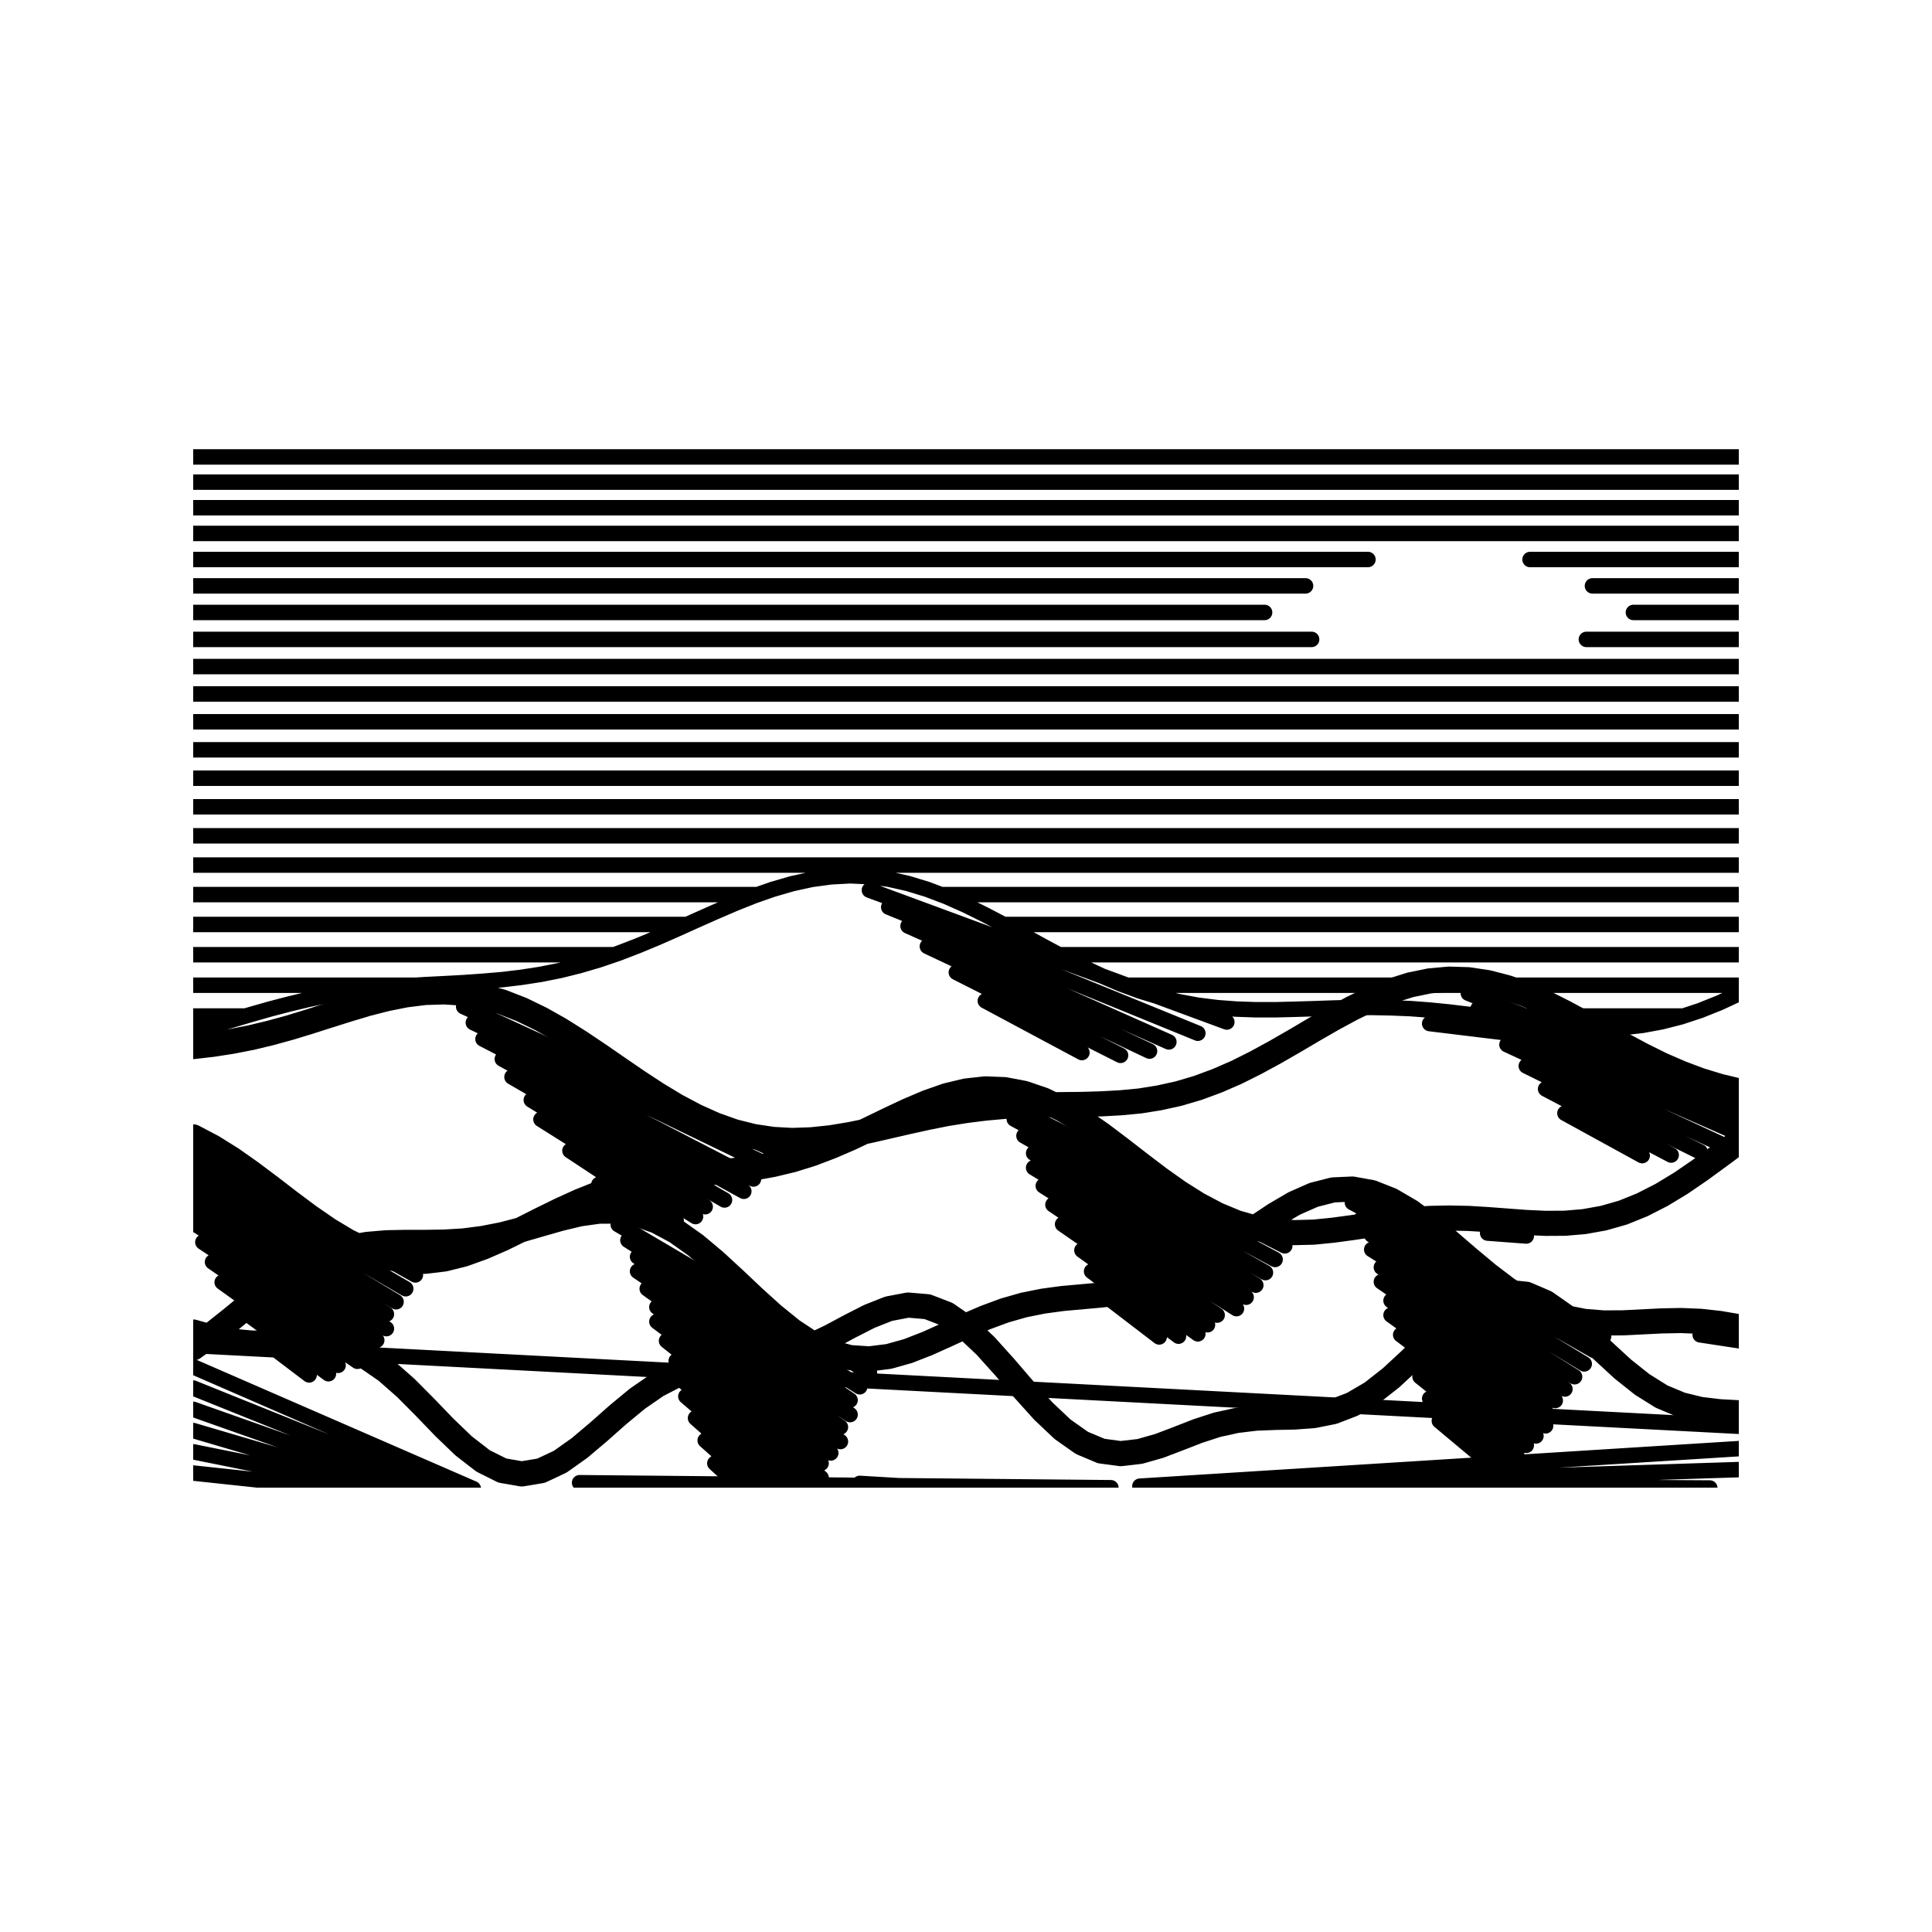
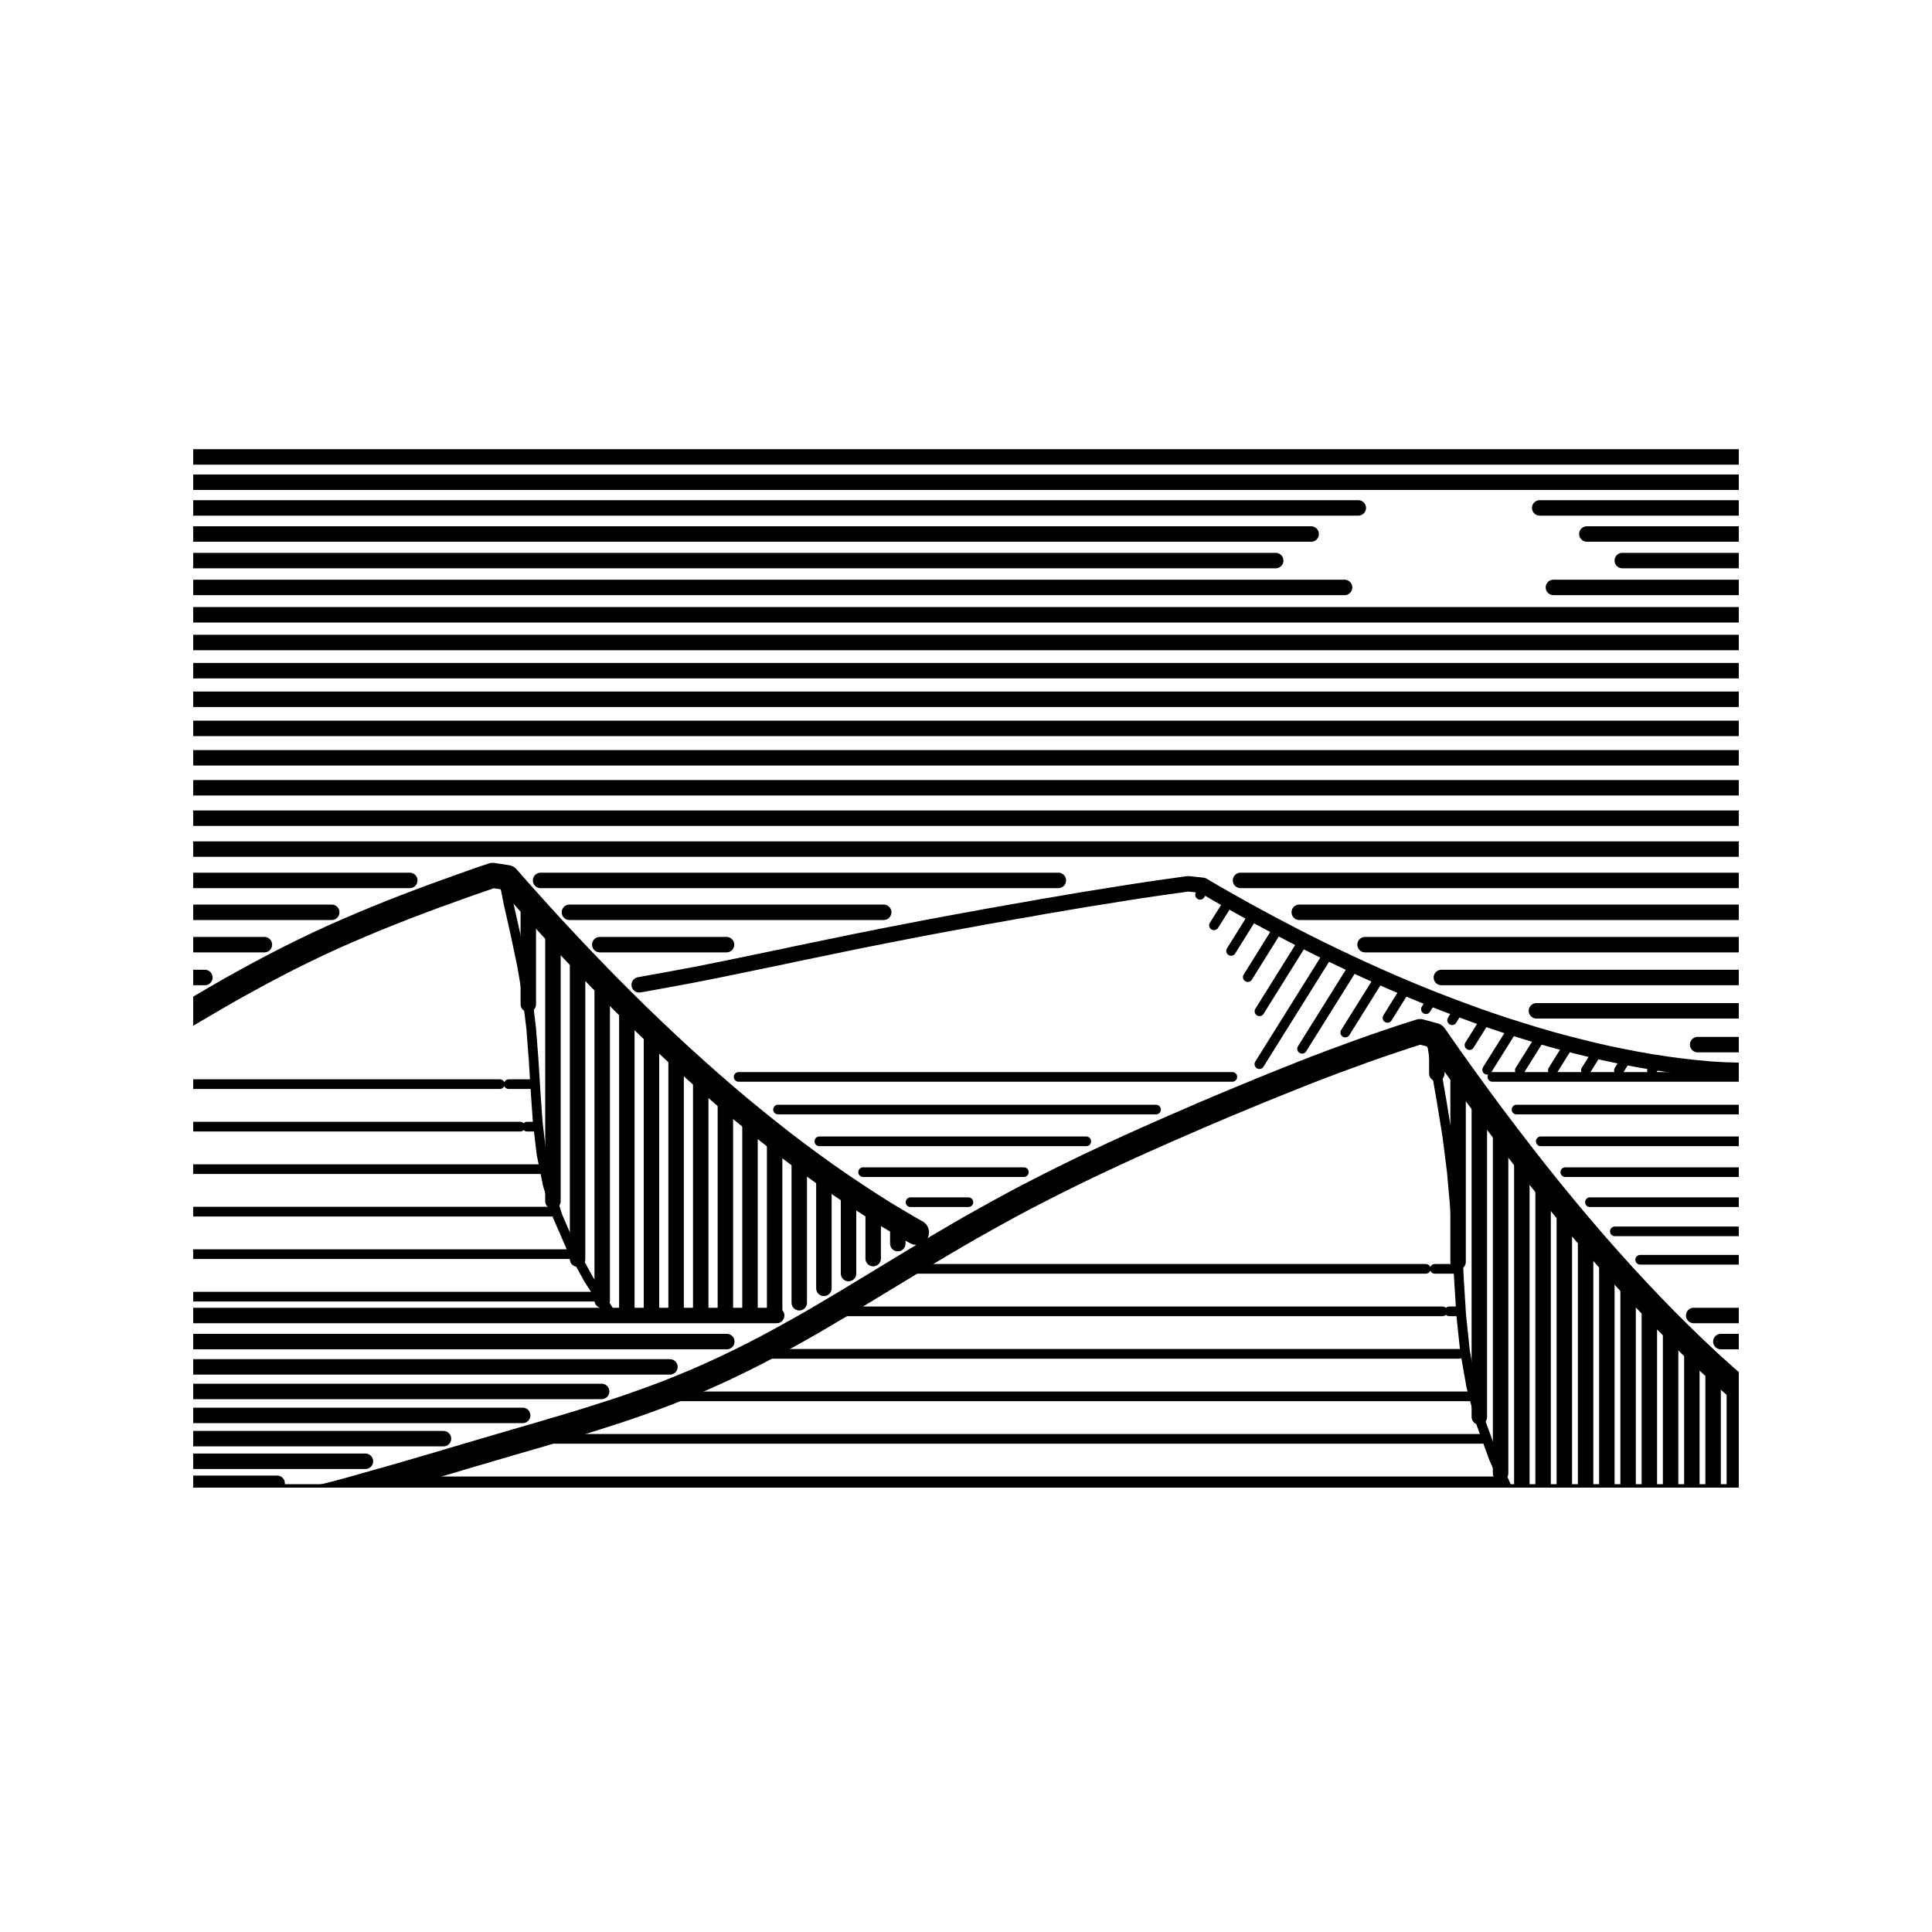
<svg xmlns="http://www.w3.org/2000/svg" viewBox="0 0 200 200">
  <defs>
    <clipPath id="w">
      <path d="M20 46L180 46L180 154L20 154Z" />
    </clipPath>
  </defs>
  <g clip-path="url(#w)" fill="none" stroke="#000" stroke-linecap="round" stroke-linejoin="round">
-     <path d="M20 47.3L180 47.3M20 49.91L180 49.91M20 52.56L180 52.56M20 55.22L180 55.22M20 57.92L141.61 57.92M158.39 57.92L180 57.92M20 60.65L135.15 60.65M164.85 60.65L180 60.65M20 63.4L130.91 63.4M169.09 63.4L180 63.4M20 66.19L135.78 66.19M164.22 66.19L180 66.19M20 69L180 69M20 71.84L180 71.84M20 74.72L180 74.72M20 77.62L180 77.62M20 80.56L180 80.56M20 83.52L180 83.52M20 86.52L180 86.52M20 89.55L180 89.55M20 92.61L78.44 92.61M97.41 92.61L180 92.61M20 95.7L71.13 95.7M103.89 95.7L180 95.7M20 98.83L63.58 98.83M109.62 98.83L180 98.83M20 101.99L43.11 101.99M116.36 101.99L180 101.99M20 105.18L25.43 105.18M153.29 105.18L174.27 105.18M90 92.15L127 105.8M148 105.96L163 107.78M92 93.91L124 106.96M94 95.86L121 107.86M96 97.97L119 108.81M99 100.66L116 109.25M102 103.61L112 108.96M20 106.75L22 106.19L24 105.6L26 105.01L28 104.44L30 103.92L32 103.44L34 103.04L36 102.7L38 102.42L40 102.21L42 102.06L44 101.93L46 101.83L48 101.72L50 101.58L52 101.41L54 101.17L56 100.86L58 100.46L60 99.96L62 99.37L64 98.69L66 97.92L68 97.09L70 96.21L72 95.31L74 94.42L76 93.56L78 92.76L80 92.06L82 91.48L84 91.04L86 90.77L88 90.66L90 90.75L92 91.01L94 91.46L96 92.07L98 92.83L100 93.72L102 94.71L104 95.76L106 96.86L108 97.96L110 99.03L112 100.06L114 101L116 101.85L118 102.59L120 103.2L122 103.69L124 104.06L126 104.31L128 104.46L130 104.53L132 104.53L134 104.48L136 104.42L138 104.35L140 104.3L142 104.29L144 104.33L146 104.41L148 104.56L150 104.76L152 105L154 105.28L156 105.57L158 105.85L160 106.11L162 106.31L164 106.43L166 106.46L168 106.37L170 106.15L172 105.78L174 105.27L176 104.61L178 103.81L180 102.88L182 101.85M48 104.21L81 119.43M152 102.82L181 114.51M49 105.86L80 120.85M153 104.44L181 116.01M50 107.56L78 122.05M155 106.35L180 117.33M52 109.63L77 123.32M156 108.14L178 118.35M53 111.49L75 124.22M158 110.35L176 119.24M55 113.87L73 124.92M160 112.73L173 119.57M56 115.88L72 125.94M162 115.24L170 119.63M59 119.12L70 126.38M62 122.61L66 125.36M20 119.09L43 131.98M104 114.2L133 128.97M154 127.65L158 127.95M20 120.59L42 133.41M105 115.85L132 130.38M20 122.09L41 134.76M106 117.58L131 131.74M20 123.59L40 136.04M107 119.38L130 133.04M20 125.09L40 137.54M107 120.88L129 134.29M20 126.59L39 138.74M108 122.76L128 135.47M21 128.59L38 139.86M109 124.71L126 136.14M22 130.64L37 140.92M110 126.73L125 137.14M23 132.74L35 141.34M112 129.43L124 138.08M25 135.58L34 142.21M113 131.61L122 138.32M27 138.54L32 142.33M115 134.57L120 138.4M64 126.77L90 142.07M140 124.49L166 138.35M176 138.18L181 138.94M65 128.39L89 143.56M141 126.11L165 139.79M66 130.1L88 144.94M142 127.85L164 141.19M66 131.6L88 146.44M142 129.35L163 142.52M67 133.41L87 147.73M143 131.19L162 143.79M68 135.31L87 149.23M143 132.69L161 144.98M68 136.81L86 150.41M144 134.64L160 146.1M69 138.8L85 151.48M144 136.14L160 147.6M70 140.88L85 152.98M145 138.18L159 148.65M70 142.38L84 153.96M146 140.31L158 149.62M71 144.55L83 154.84M147 142.51L157 150.51M72 146.8L82 155.64M148 144.78L156 151.34M73 149.11L82 157.14M149 147.09L155 152.11M74 151.48L81 157.86M20 139.29L181 147.7M20 141.49L49 154.11M60 153.49L115 154.01M118 153.85L181 149.9M20 143.69L47 154.55M62 154L111 154.53M124 153.94L181 152.1M20 145.89L45 154.73M65 153.58L108 154.07M139 153.8L177 154.04M20 148.09L43 154.86M68 153.6L106 154.05M143 153.66L171 154.19M20 150.29L40 154.31M73 153.86L105 155.09M146 153.18L168 154.13M20 152.49L36 154.2M84 153.92L103 154.98M148 153.4L166 154.49M89 153.56L100 154.22M150 153.71L164 154.79" stroke-width="1.6" />
-     <path d="M20 108.34L22 108.11L24 107.8L26 107.41L28 106.93L30 106.38L32 105.77L34 105.13L36 104.5L38 103.9L40 103.39L42 102.99L44 102.74L46 102.68L48 102.81L50 103.16L52 103.73L54 104.51L56 105.48L58 106.61L60 107.87L62 109.21L64 110.59L66 111.96L68 113.27L70 114.48L72 115.54L74 116.44L76 117.15L78 117.65L80 117.95L82 118.06L84 117.99L86 117.78L88 117.45L90 117.04L92 116.58L94 116.12L96 115.68L98 115.28L100 114.96L102 114.71L104 114.53L106 114.42L108 114.37L110 114.35L112 114.33L114 114.27L116 114.16L118 113.97L120 113.65L122 113.21L124 112.62L126 111.88L128 111.01L130 110.01L132 108.92L134 107.77L136 106.59L138 105.44L140 104.36L142 103.39L144 102.58L146 101.95L148 101.54L150 101.36L152 101.42L154 101.72L156 102.24L158 102.95L160 103.83L162 104.84L164 105.92L166 107.05L168 108.16L170 109.23L172 110.22L174 111.09L176 111.84L178 112.45L180 112.93L182 113.27M20 117.69L22 118.74L24 119.99L26 121.4L28 122.9L30 124.44L32 125.93L34 127.31L36 128.51L38 129.46L40 130.14L42 130.51L44 130.57L46 130.33L48 129.83L50 129.11L52 128.24L54 127.26L56 126.25L58 125.27L60 124.36L62 123.56L64 122.91L66 122.39L68 122.01L70 121.74L72 121.54L74 121.36L76 121.17L78 120.91L80 120.55L82 120.07L84 119.45L86 118.69L88 117.83L90 116.88L92 115.91L94 114.97L96 114.12L98 113.42L100 112.94L102 112.72L104 112.8L106 113.18L108 113.86L110 114.83L112 116.03L114 117.42L116 118.93L118 120.48L120 122L122 123.42L124 124.68L126 125.74L128 126.57L130 127.14L132 127.48L134 127.6L136 127.55L138 127.35L140 127.08L142 126.78L144 126.5L146 126.27L148 126.13L150 126.09L152 126.13L154 126.25L156 126.4L158 126.55L160 126.64L162 126.63L164 126.46L166 126.1L168 125.53L170 124.72L172 123.7L174 122.49L176 121.12L178 119.66L180 118.18L182 116.73M20 139.53L22 138.1L24 136.51L26 134.87L28 133.3L30 131.88L32 130.71L34 129.8L36 129.18L38 128.82L40 128.65L42 128.61L44 128.61L46 128.58L48 128.46L50 128.2L52 127.81L54 127.29L56 126.71L58 126.14L60 125.66L62 125.38L64 125.37L66 125.7L68 126.41L70 127.48L72 128.9L74 130.58L76 132.42L78 134.31L80 136.12L82 137.74L84 139.06L86 140.01L88 140.54L90 140.67L92 140.42L94 139.86L96 139.08L98 138.18L100 137.26L102 136.4L104 135.66L106 135.09L108 134.69L110 134.42L112 134.24L114 134.06L116 133.83L118 133.45L120 132.88L122 132.08L124 131.06L126 129.83L128 128.47L130 127.07L132 125.74L134 124.57L136 123.69L138 123.18L140 123.09L142 123.45L144 124.24L146 125.41L148 126.88L150 128.53L152 130.25L154 131.92L156 133.44L158 134.72L160 135.7L162 136.39L164 136.79L166 136.95L168 136.94L170 136.84L172 136.74L174 136.7L176 136.78L178 137L180 137.34L182 137.76M20 137.89L22 138.45L24 138.84L26 139.03L28 139.04L30 138.96L32 138.93L34 139.1L36 139.6L38 140.53L40 141.91L42 143.67L44 145.68L46 147.76L48 149.68L50 151.23L52 152.23L54 152.58L56 152.25L58 151.31L60 149.89L62 148.2L64 146.43L66 144.78L68 143.4L70 142.36L72 141.69L74 141.3L76 141.08L78 140.89L80 140.59L82 140.08L84 139.32L86 138.36L88 137.29L90 136.27L92 135.48L94 135.1L96 135.27L98 136.04L100 137.42L102 139.3L104 141.52L106 143.85L108 146.07L110 147.96L112 149.37L114 150.21L116 150.48L118 150.25L120 149.68L122 148.92L124 148.14L126 147.49L128 147.05L130 146.81L132 146.73L134 146.69L136 146.54L138 146.14L140 145.37L142 144.2L144 142.63L146 140.78L148 138.8L150 136.91L152 135.33L154 134.23L156 133.77L158 133.98L160 134.84L162 136.24L164 137.99L166 139.89L168 141.73L170 143.32L172 144.57L174 145.41L176 145.9L178 146.14L180 146.25L182 146.38" stroke-width="2.6" />
+     <path d="M76.46 111.48L127.57 111.48M154.49 111.48L188 111.48M80.54 114.86L119.67 114.86M156.99 114.86L188 114.86M84.82 118.15L112.45 118.15M159.5 118.15L188 118.15M89.35 121.34L105.99 121.34M162.04 121.34L188 121.34M94.26 124.45L100.25 124.45M164.59 124.45L188 124.45M167.17 127.47L188 127.47M169.79 130.41L188 130.41M124.23 92.63L124.75 91.8M125.67 95.79L127.27 93.25M127.44 98.44L129.8 94.66M129.17 101.15L132.36 96.03M130.38 104.69L134.95 97.37M130.37 110.16L137.56 98.66M134.79 108.57L140.2 99.92M139.26 106.89L142.86 101.13M143.63 105.37L145.55 102.29M147.61 104.47L148.28 103.4M150.32 105.61L151.04 104.46M152.12 108.19L153.83 105.46M153.95 110.74L156.66 106.41M157.33 110.8L159.53 107.29M160.75 110.8L162.44 108.09M164.17 110.8L165.41 108.82M167.59 110.8L168.43 109.47M171.01 110.8L171.51 110.01M7.56 112.23L51.74 112.23M52.66 112.23L55.37 112.23M-5.14 116.63L53.86 116.63M54.56 116.63L55.72 116.63M-17.84 121.03L55.97 121.03M-30.54 125.43L57.57 125.43M-43.24 129.83L59.51 129.83M-55.94 134.23L62.1 134.23M52 90.28L52.64 93.52L53.37 96.76L54.05 100L54.6 103.24L54.99 106.48L55.24 109.72L55.44 112.96L55.67 116.2L56.05 119.44L56.71 122.68L57.73 125.92L59.14 129.16L60.92 132.4L63 135.64M93.26 131.35L147.6 131.35M148.53 131.35L150.95 131.35M85.98 135.75L149.33 135.75M150.03 135.75L151.24 135.75M78.07 140.15L151.05 140.15M68.12 144.55L152.58 144.55M54.36 148.95L153.91 148.95M39.29 153.35L155.71 153.35M17.04 157.75L157.53 157.75M148 106.48L148.57 110.18L149.22 113.89L149.82 117.59L150.29 121.29L150.62 124.99L150.85 128.7L151.03 132.4L151.26 136.1L151.65 139.81L152.3 143.51L153.28 147.21L154.62 150.91L156.27 154.62L158.17 158.32" stroke-width="1" />
+     <path d="M20 47.3L180 47.3M20 49.92L180 49.92M20 52.58L140.61 52.58M159.39 52.58L180 52.58M20 55.28L135.73 55.28M164.27 55.28L180 55.28M20 58.03L132.06 58.03M167.94 58.03L180 58.03M20 60.81L139.19 60.81M160.81 60.81L180 60.81M20 63.64L180 63.64M20 66.51L180 66.51M20 69.43L180 69.43M20 72.39L180 72.39M20 75.4L180 75.4M20 78.45L180 78.45M20 81.55L180 81.55M20 84.7L180 84.7M20 87.9L180 87.9M20 91.14L42.42 91.14M55.96 91.14L109.56 91.14M128.42 91.14L180 91.14M20 94.44L34.34 94.44M58.95 94.44L91.48 94.44M134.5 94.44L180 94.44M20 97.79L27.37 97.79M62.09 97.79L75.21 97.79M141.31 97.79L180 97.79M20 101.19L21.21 101.19M149.21 101.19L180 101.19M159.05 104.64L180 104.64M175.74 108.14L180 108.14M-4 110.8L9.6 110.27M66.17 101.95L67.5 101.71L69 101.44L70.5 101.16L72 100.88L73.5 100.58L75 100.28L76.5 99.97L78 99.66L79.5 99.35L81 99.04L82.5 98.72L84 98.41L85.5 98.1L87 97.79L88.5 97.48L90 97.18L91.5 96.88L93 96.59L94.5 96.3L96 96.01L97.5 95.73L99 95.45L100.5 95.18L102 94.9L103.5 94.64L105 94.37L106.5 94.11L108 93.84L109.5 93.59L111 93.33L112.5 93.08L114 92.84L115.5 92.6L117 92.36L118.5 92.13L120 91.91L121.5 91.7L123 91.49L124.5 91.65L126 92.53L127.5 93.38L129 94.22L130.5 95.04L132 95.84L133.5 96.63L135 97.4L136.5 98.15L138 98.88L139.5 99.59L141 100.29L142.5 100.97L144 101.63L145.5 102.27L147 102.89L148.5 103.49L150 104.07L151.5 104.63L153 105.18L154.5 105.7L156 106.2L157.5 106.67L159 107.13L160.5 107.57L162 107.98L163.5 108.36L165 108.73L166.5 109.07L168 109.38L169.5 109.67L171 109.93L172.5 110.16L174 110.36L175.5 110.53L177 110.67L178.5 110.76L180 110.8L180 110.8M12 136.18L80.4 136.18M175.33 136.18L188 136.18M12 138.88L75.24 138.88M178.14 138.88L188 138.88M12 141.5L69.35 141.5M181.05 141.5L188 141.5M12 144.04L62.28 144.04M184.09 144.04L188 144.04M12 146.52L54.11 146.52M187.31 146.52L188 146.52M12 148.93L45.91 148.93M12 151.27L37.83 151.27M12 153.55L28.69 153.55M92.94 126.45L92.94 128.74M90.39 124.89L90.39 130.29M87.84 123.22L87.84 131.84M85.29 121.45L85.29 133.37M82.74 119.59L82.74 134.86M80.19 117.64L80.19 135.64M77.64 115.59L77.64 135.64M75.09 113.46L75.09 135.64M72.54 111.24L72.54 135.64M69.99 108.93L69.99 135.64M67.44 106.53L67.44 135.64M64.89 104.05L64.89 135.64M62.34 101.49L62.34 134.61M59.79 98.84L59.79 130.34M57.24 96.12L57.24 124.35M54.69 93.32L54.69 103.96M12 154.44L188 154.44M12 156.64L188 156.64M201.54 156.92L201.54 158.32M199.34 156.12L199.34 158.32M197.14 155.19L197.14 158.32M194.94 154.12L194.94 158.32M192.74 152.92L192.74 158.32M190.54 151.61L190.54 158.32M188.34 150.18L188.34 158.32M186.14 148.64L186.14 158.32M183.94 146.99L183.94 158.32M181.74 145.23L181.74 158.32M179.54 143.37L179.54 158.32M177.34 141.4L177.34 158.32M175.14 139.34L175.14 158.32M172.94 137.19L172.94 158.32M170.74 134.94L170.74 158.32M168.54 132.6L168.54 158.32M166.34 130.16L166.34 158.32M164.14 127.63L164.14 158.32M161.94 125.02L161.94 158.32M159.74 122.32L159.74 158.32M157.54 119.54L157.54 157.08M155.34 116.66L155.34 152.53M153.14 113.71L153.14 146.68M150.94 110.67L150.94 130.63M148.74 107.55L148.74 111.13" stroke-width="1.6" />
+     <path d="M-60 135.64L12 109.43L13.5 108.55L15 107.66L16.5 106.76L18 105.86L19.5 104.97L21 104.09L22.5 103.21L24 102.35L25.5 101.52L27 100.7L28.5 99.91L30 99.14L31.5 98.4L33 97.68L34.5 96.99L36 96.33L37.5 95.69L39 95.06L40.5 94.46L42 93.87L43.5 93.3L45 92.74L46.5 92.2L48 91.66L49.5 91.13L51 90.62L52.5 90.85L54 92.55L55.5 94.22L57 95.87L58.5 97.48L60 99.07L61.5 100.63L63 102.17L64.5 103.67L66 105.15L67.5 106.59L69 108.01L70.5 109.4L72 110.76L73.5 112.09L75 113.39L76.5 114.66L78 115.89L79.5 117.1L81 118.28L82.5 119.42L84 120.53L85.5 121.61L87 122.65L88.5 123.66L90 124.64L91.5 125.59L93 126.49L94.5 127.37L94.87 127.57M12 158.32L12 158.32L13.5 158.16L15 157.99L16.5 157.81L18 157.63L19.5 157.44L21 157.24L22.5 157.03L24 156.81L25.5 156.57L27 156.31L28.5 156.03L30 155.73L31.5 155.4L33 155.05L34.5 154.68L36 154.28L37.5 153.86L39 153.43L40.5 153.01L42 152.58L43.5 152.14L45 151.7L46.5 151.26L48 150.81L49.5 150.37L51 149.93L52.5 149.49L54 149.05L55.5 148.62L57 148.17L58.5 147.73L60 147.28L61.5 146.81L63 146.33L64.5 145.84L66 145.32L67.5 144.78L69 144.22L70.5 143.62L72 143L73.5 142.34L75 141.65L76.5 140.93L78 140.18L79.5 139.4L81 138.59L82.5 137.76L84 136.91L85.5 136.03L87 135.14L88.5 134.24L90 133.33L91.5 132.42L93 131.51L94.5 130.6L96 129.7L97.5 128.81L99 127.93L100.5 127.06L102 126.22L103.5 125.39L105 124.57L106.5 123.78L108 123.01L109.5 122.25L111 121.51L112.5 120.78L114 120.07L115.5 119.37L117 118.68L118.5 118.01L120 117.34L121.5 116.68L123 116.03L124.5 115.38L126 114.74L127.5 114.11L129 113.49L130.5 112.87L132 112.26L133.5 111.66L135 111.06L136.5 110.48L138 109.91L139.5 109.36L141 108.81L142.5 108.28L144 107.77L145.5 107.27L147 106.79L148.5 107.2L150 109.35L151.5 111.45L153 113.52L154.5 115.55L156 117.53L157.5 119.48L159 121.4L160.5 123.27L162 125.1L163.5 126.89L165 128.64L166.5 130.34L168 132.01L169.5 133.63L171 135.21L172.5 136.75L174 138.24L175.5 139.69L177 141.1L178.5 142.45L180 143.77L181.5 145.03L183 146.25L184.5 147.42L186 148.54L187.5 149.6L188 149.95L208.8 158.32" stroke-width="2.6" />
  </g>
</svg>
